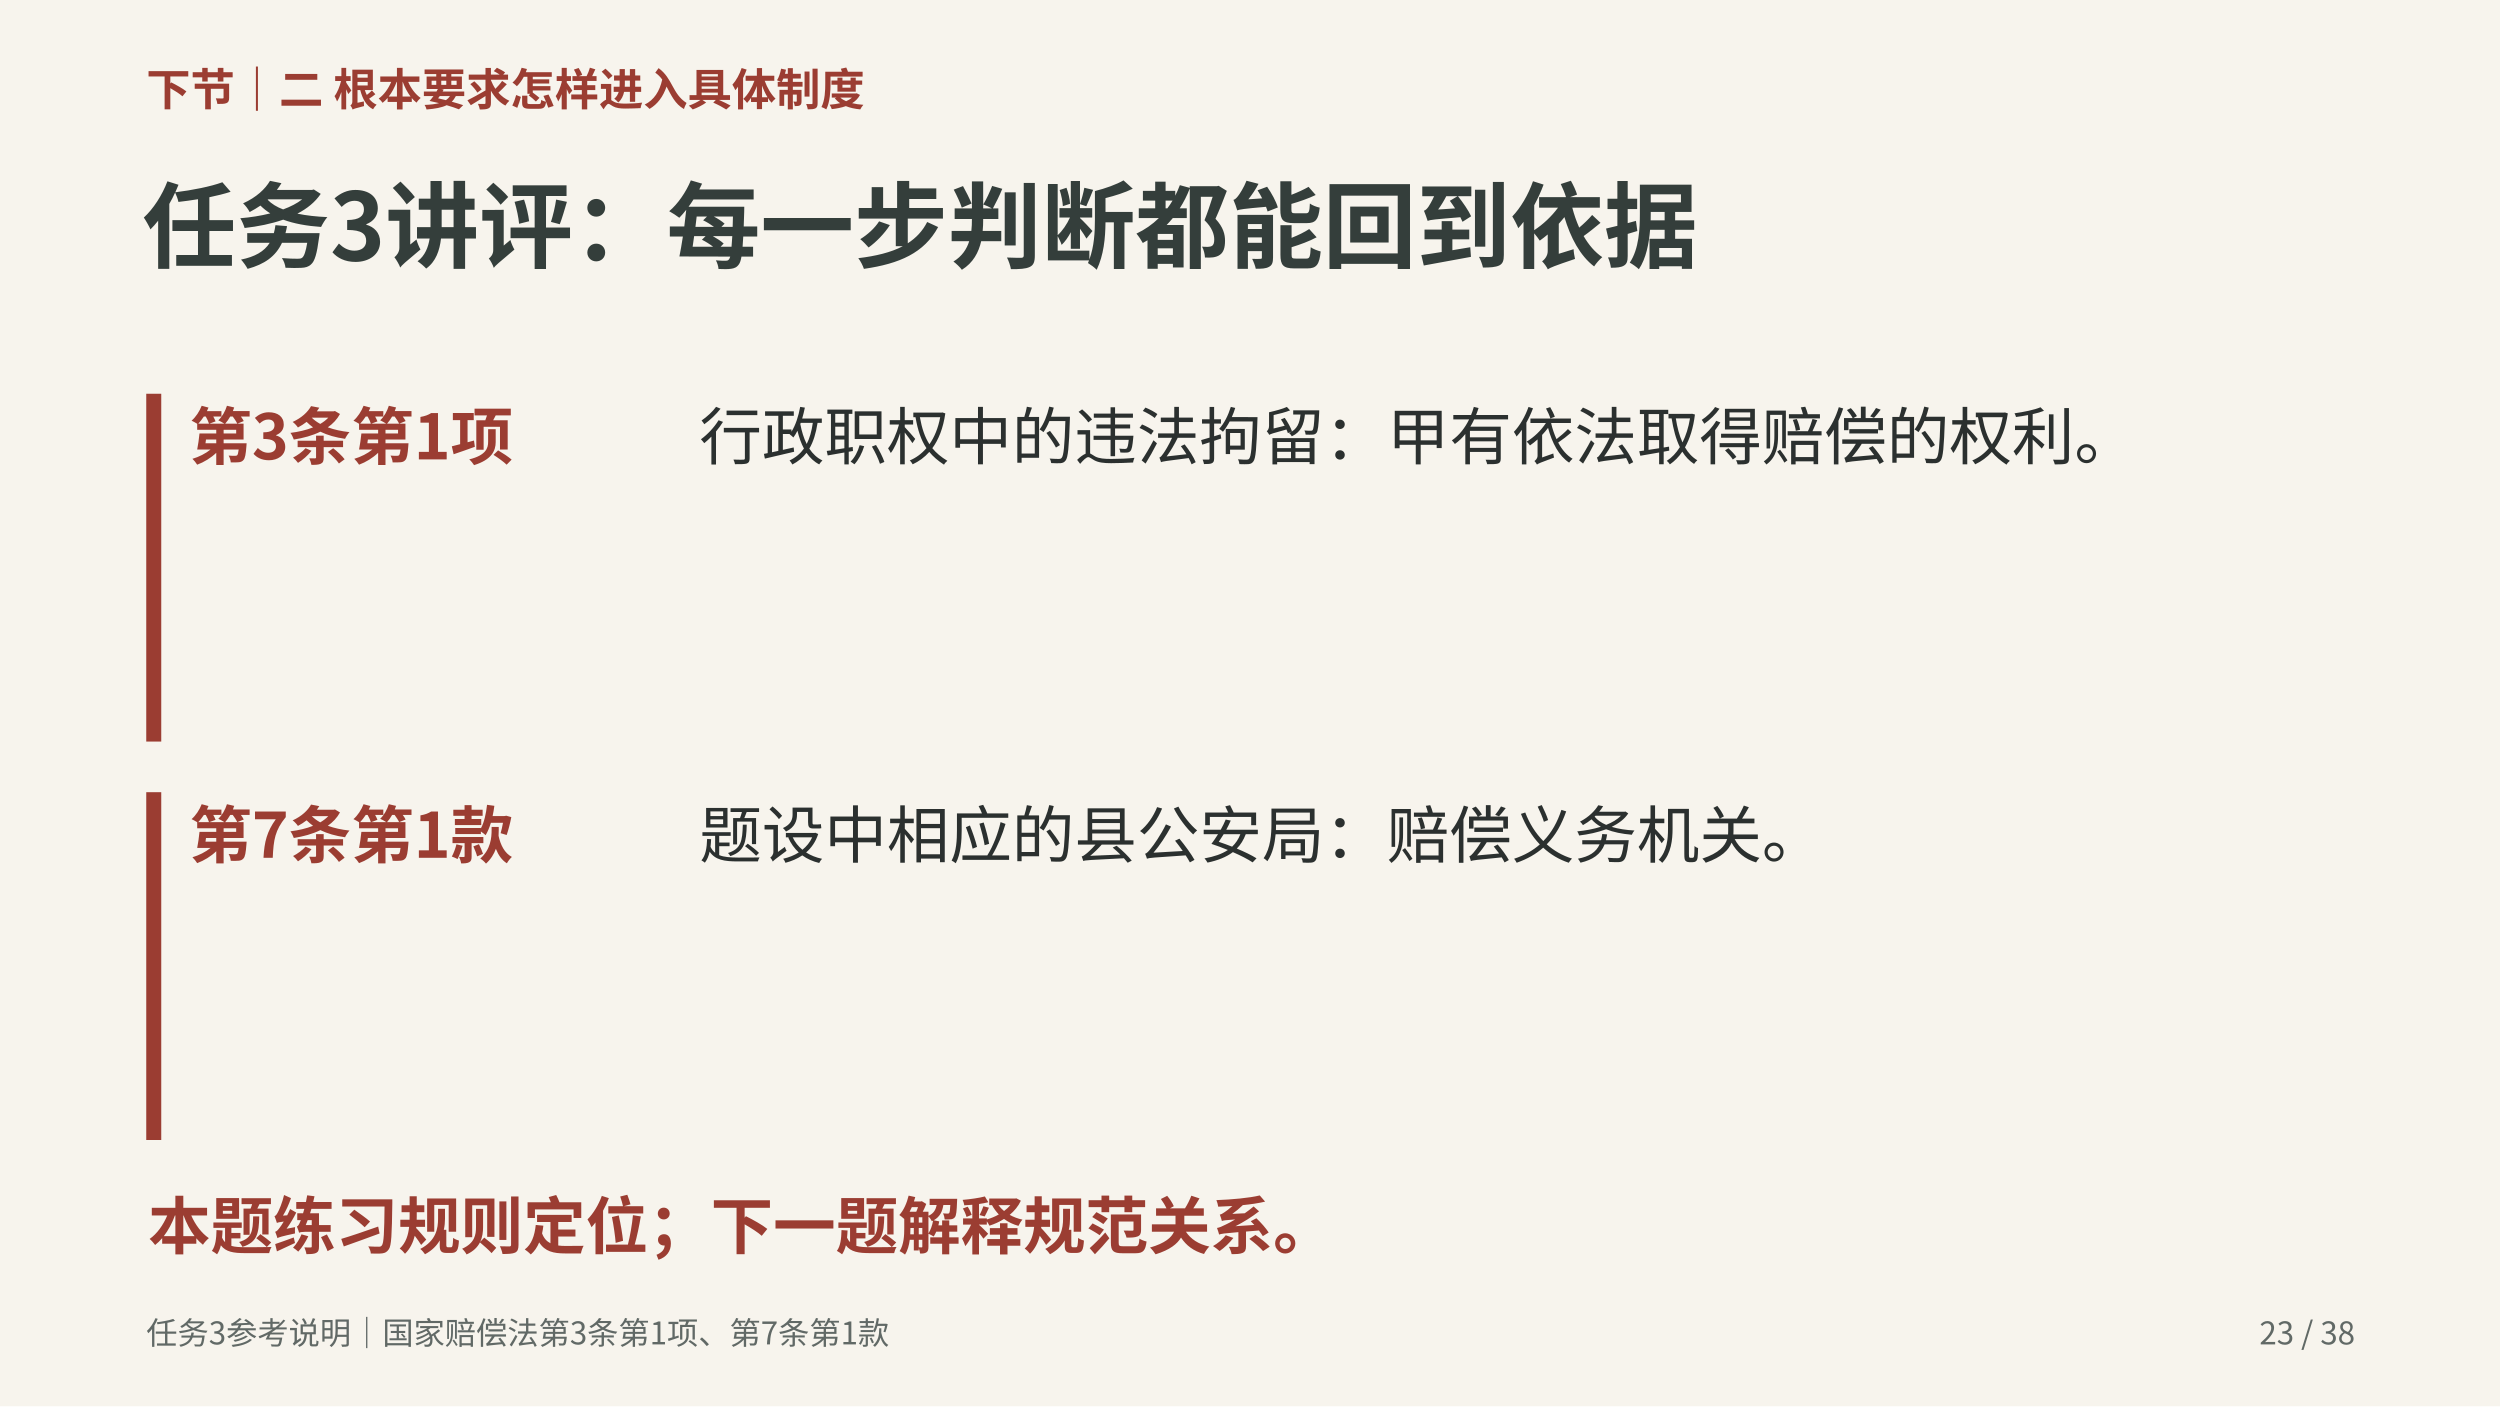
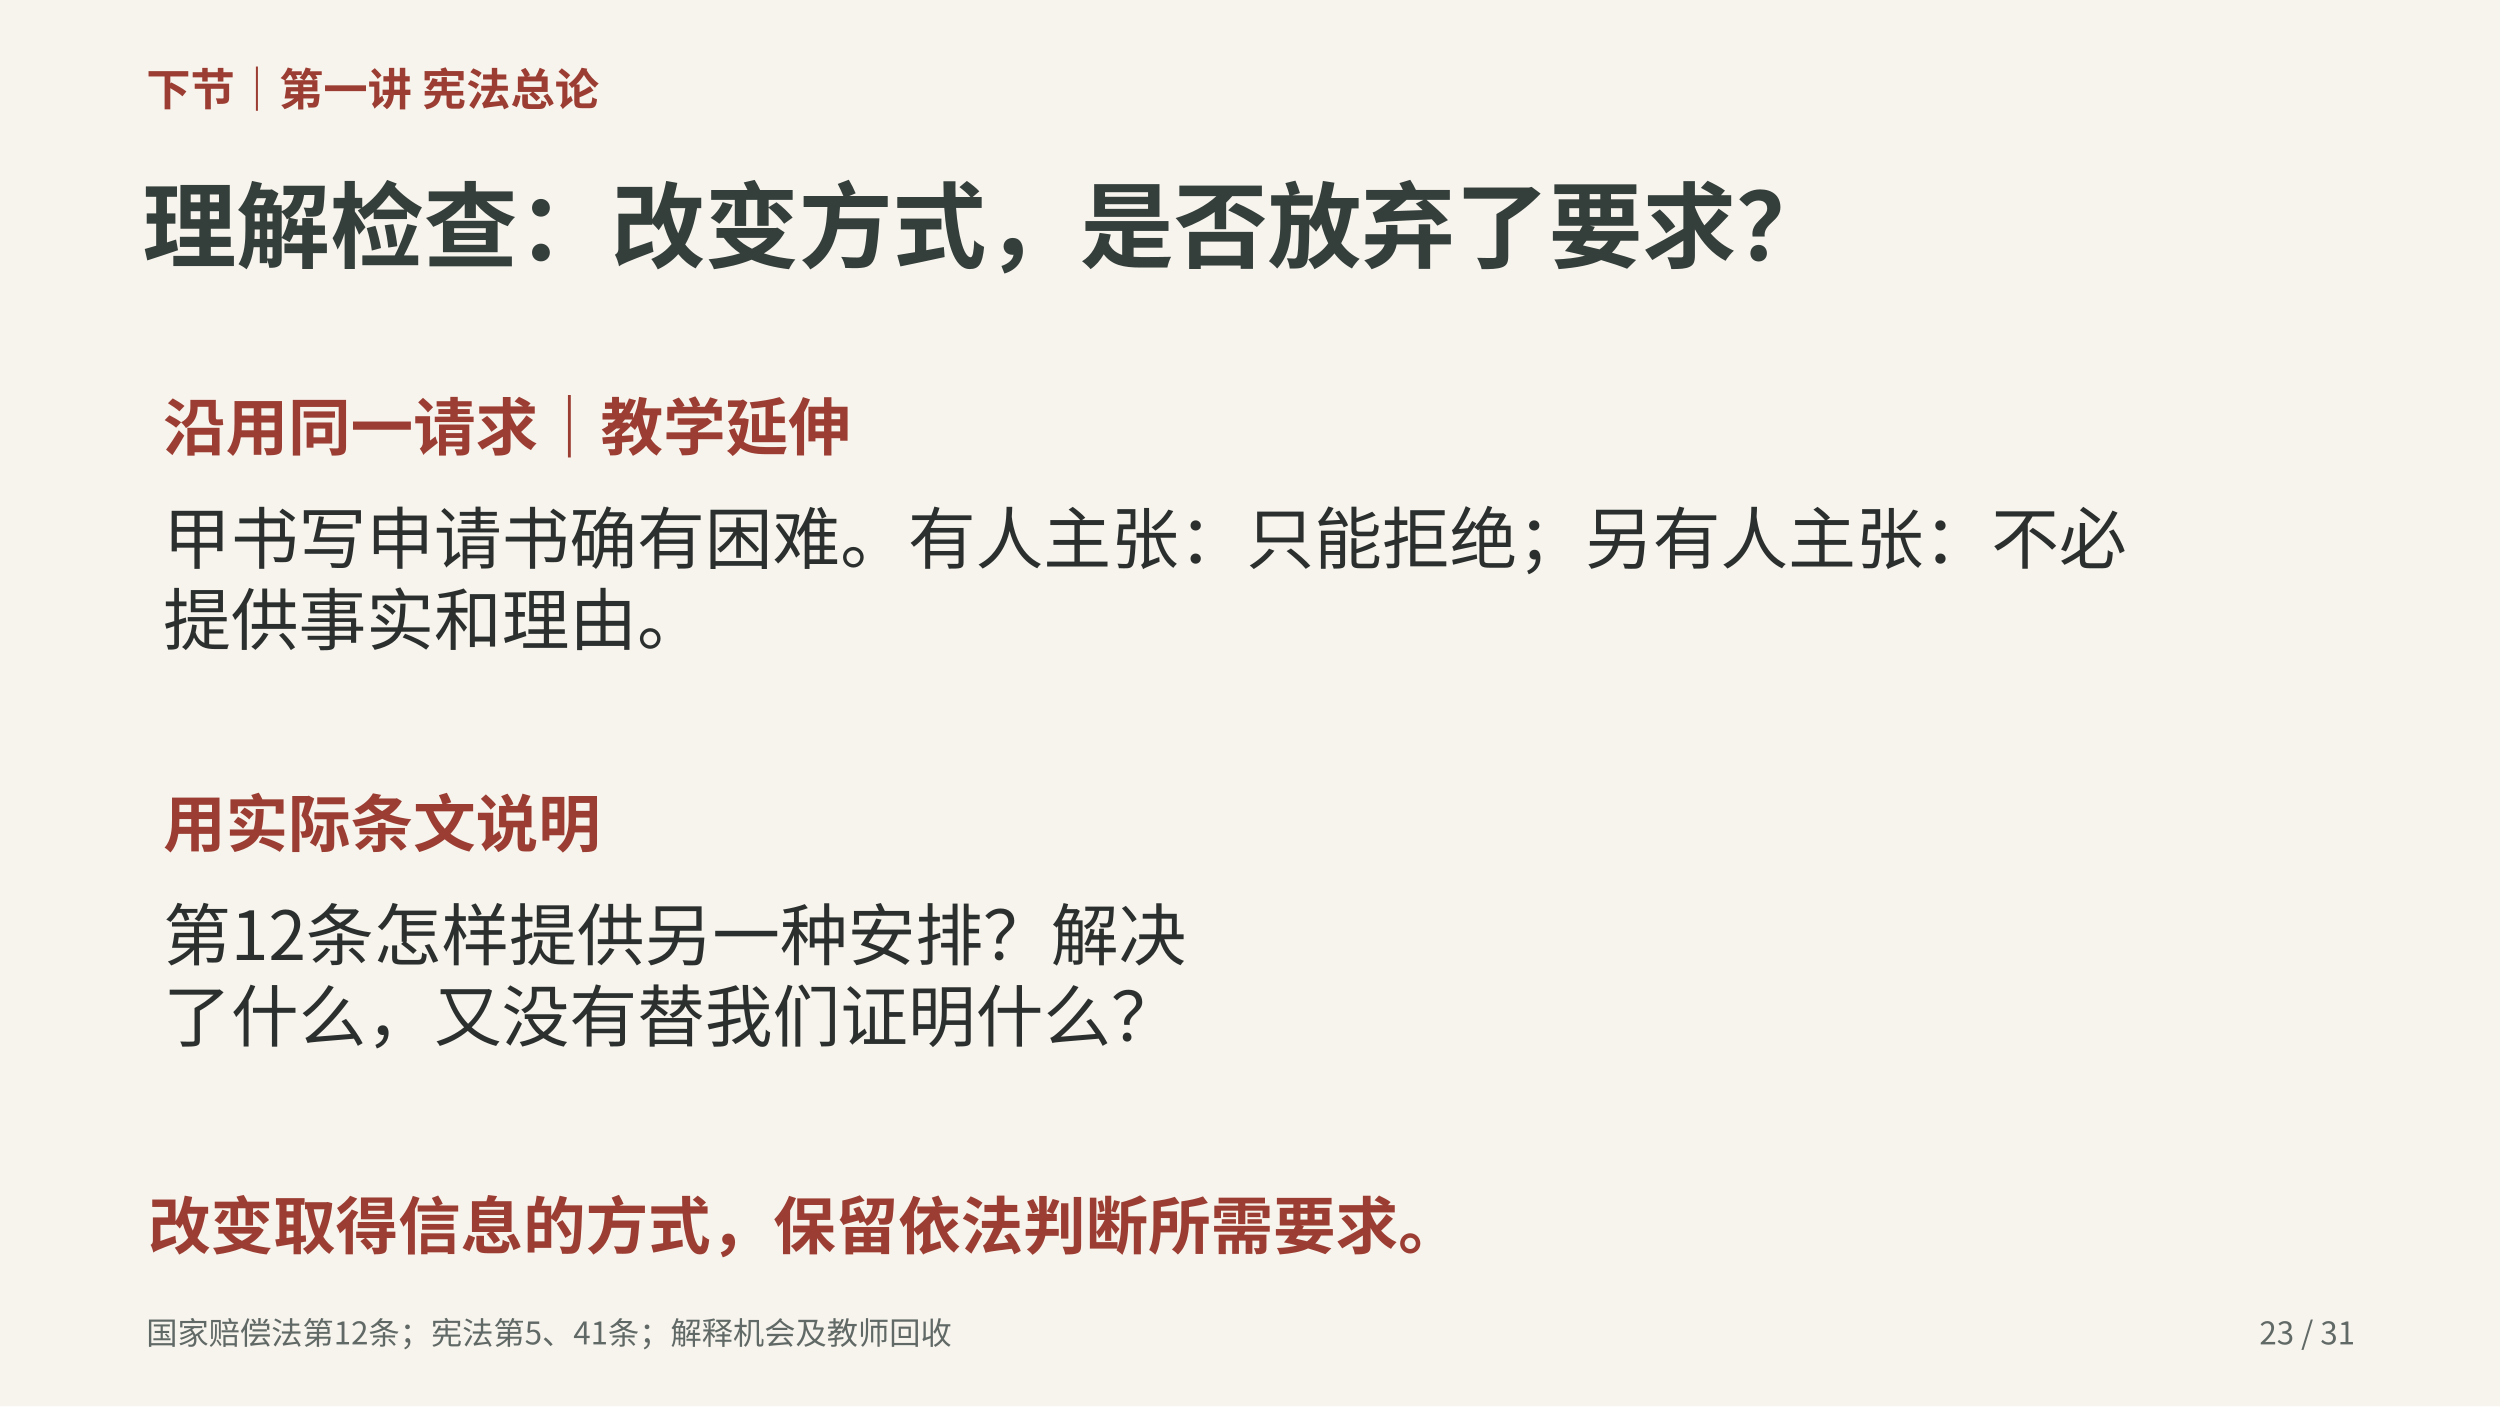
<svg xmlns="http://www.w3.org/2000/svg" viewBox="0 0 1600 900" width="1600" height="900">
  <defs>
    <marker id="arrow" viewBox="0 0 10 10" refX="8" refY="5" markerWidth="5" markerHeight="5" orient="auto-start-reverse">
      <path d="M 0 0 L 10 5 L 0 10 z" fill="#9B3D32" />
    </marker>
  </defs>
  <rect width="1600" height="900" fill="#F7F4ED" />
  <text x="93.6" y="67.5" font-family="Microsoft YaHei, Noto Sans CJK SC, sans-serif" font-size="28.333" font-weight="700" fill="#9B3D32" text-anchor="start">
-     <tspan x="93.6" dy="0">下节｜二 根本要求怎样进入具体制度</tspan>
+     <tspan x="93.6" dy="0">下节｜第一讲 宪法总论</tspan>
  </text>
  <text x="91.2" y="166.8" font-family="Microsoft YaHei, Noto Sans CJK SC, sans-serif" font-size="60" font-weight="700" fill="#343E3B" text-anchor="start">
-     <tspan x="91.2" dy="0">任务3讲评：每一步判断都能回到依据</tspan>
+     <tspan x="91.2" dy="0">理解检查：改变方式，是否放弃了要求？</tspan>
  </text>
-   <rect x="93.6" y="252" width="9.6" height="222.6" fill="#9B3D32" />
-   <text x="121.2" y="294" font-family="Microsoft YaHei, Noto Sans CJK SC, sans-serif" font-size="40" font-weight="700" fill="#9B3D32" text-anchor="start">
-     <tspan x="121.2" dy="0">第3条第1项</tspan>
+   <text x="104.4" y="288" font-family="Microsoft YaHei, Noto Sans CJK SC, sans-serif" font-size="40" font-weight="700" fill="#9B3D32" text-anchor="start">
+     <tspan x="104.4" dy="0">沿用同一请求｜教学延伸</tspan>
  </text>
-   <text x="447.6" y="294" font-family="Microsoft YaHei, Noto Sans CJK SC, sans-serif" font-size="40" font-weight="400" fill="#2B302F" text-anchor="start">
-     <tspan x="447.6" dy="0">行政职权中的违法拘留：甲有依法取得赔偿的权利。</tspan>
+   <text x="104.4" y="360.6" font-family="Microsoft YaHei, Noto Sans CJK SC, sans-serif" font-size="43.333" font-weight="400" fill="#2B302F" text-anchor="start">
+     <tspan x="104.4" dy="0">甲书写申请书确有困难。有人主张：只能拒绝；另有人主张：不必</tspan>
+     <tspan x="104.4" dy="52">提供事实和理由。</tspan>
  </text>
-   <rect x="93.6" y="507" width="9.6" height="222.6" fill="#9B3D32" />
-   <text x="121.2" y="549" font-family="Microsoft YaHei, Noto Sans CJK SC, sans-serif" font-size="40" font-weight="700" fill="#9B3D32" text-anchor="start">
-     <tspan x="121.2" dy="0">第7条第1款</tspan>
+   <text x="104.4" y="541.8" font-family="Microsoft YaHei, Noto Sans CJK SC, sans-serif" font-size="40" font-weight="700" fill="#9B3D32" text-anchor="start">
+     <tspan x="104.4" dy="0">用实际条文说明</tspan>
  </text>
-   <text x="447.6" y="549" font-family="Microsoft YaHei, Noto Sans CJK SC, sans-serif" font-size="40" font-weight="400" fill="#2B302F" text-anchor="start">
-     <tspan x="447.6" dy="0">题设中相应的县公安局：赔偿义务机关。</tspan>
+   <text x="104.4" y="614.4" font-family="Microsoft YaHei, Noto Sans CJK SC, sans-serif" font-size="43.333" font-weight="400" fill="#2B302F" text-anchor="start">
+     <tspan x="104.4" dy="0">第12条怎样提供另一种安排？解决</tspan>
+     <tspan x="104.4" dy="52">了什么，又没有替我们证明什么？</tspan>
  </text>
  <text x="94.8" y="799.2" font-family="Microsoft YaHei, Noto Sans CJK SC, sans-serif" font-size="40" font-weight="700" fill="#9B3D32" text-anchor="start">
-     <tspan x="94.8" dy="0">本题练习规则定位；下一题解释规范关系。</tspan>
+     <tspan x="94.8" dy="0">改变取得信息的方式，保留依法判断所需要求。</tspan>
  </text>
  <text x="93.6" y="860.4" font-family="Microsoft YaHei, Noto Sans CJK SC, sans-serif" font-size="20" font-weight="400" fill="#616966" text-anchor="start">
-     <tspan x="93.6" dy="0">任务3参考说明｜国家赔偿法第3条第1项、第7条第1款</tspan>
+     <tspan x="93.6" dy="0">国家赔偿法第12条；宪法第5、41条；解释机会及教师回收</tspan>
  </text>
  <text x="1507.2" y="860.4" font-family="Microsoft YaHei, Noto Sans CJK SC, sans-serif" font-size="20" font-weight="400" fill="#616966" text-anchor="end">
-     <tspan x="1507.2" dy="0">23 / 38</tspan>
+     <tspan x="1507.2" dy="0">23 / 31</tspan>
  </text>
</svg>
